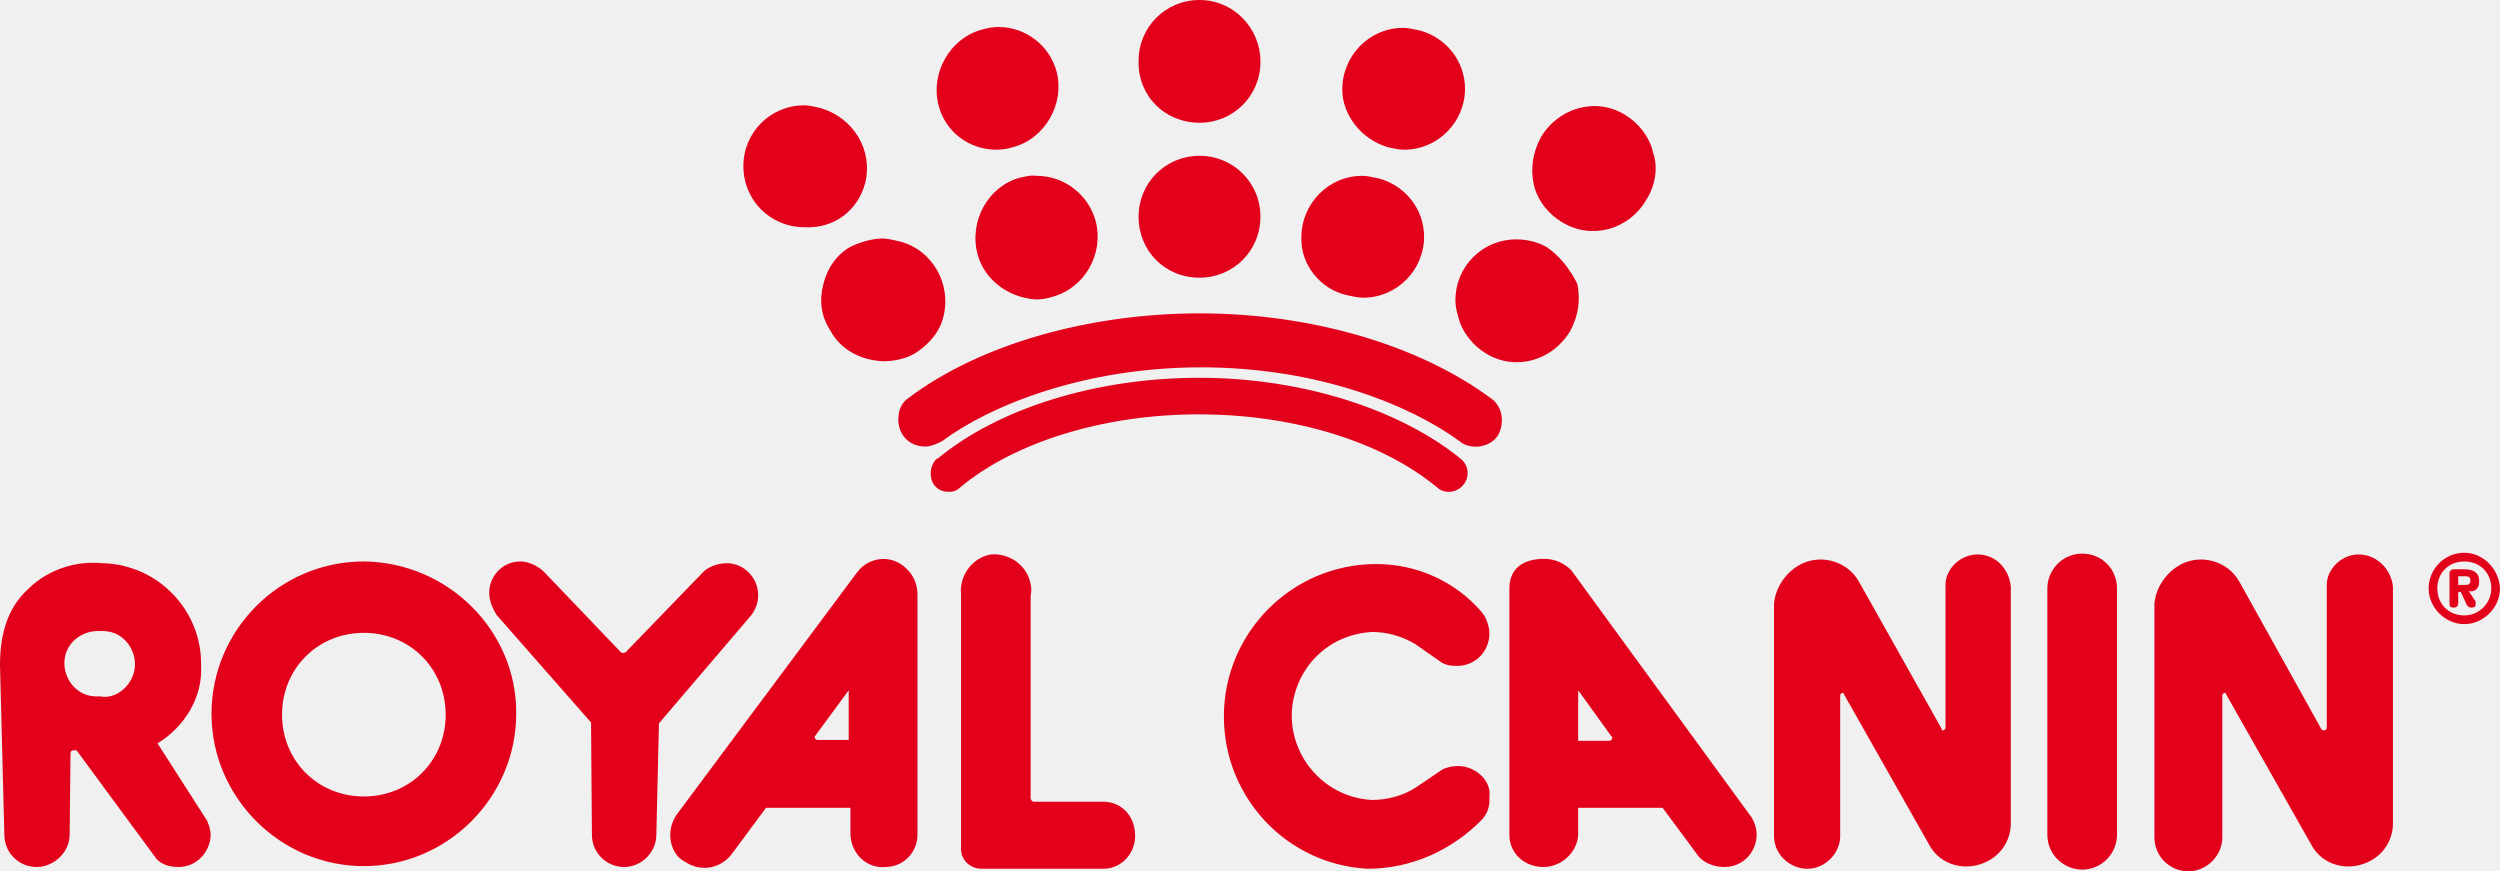
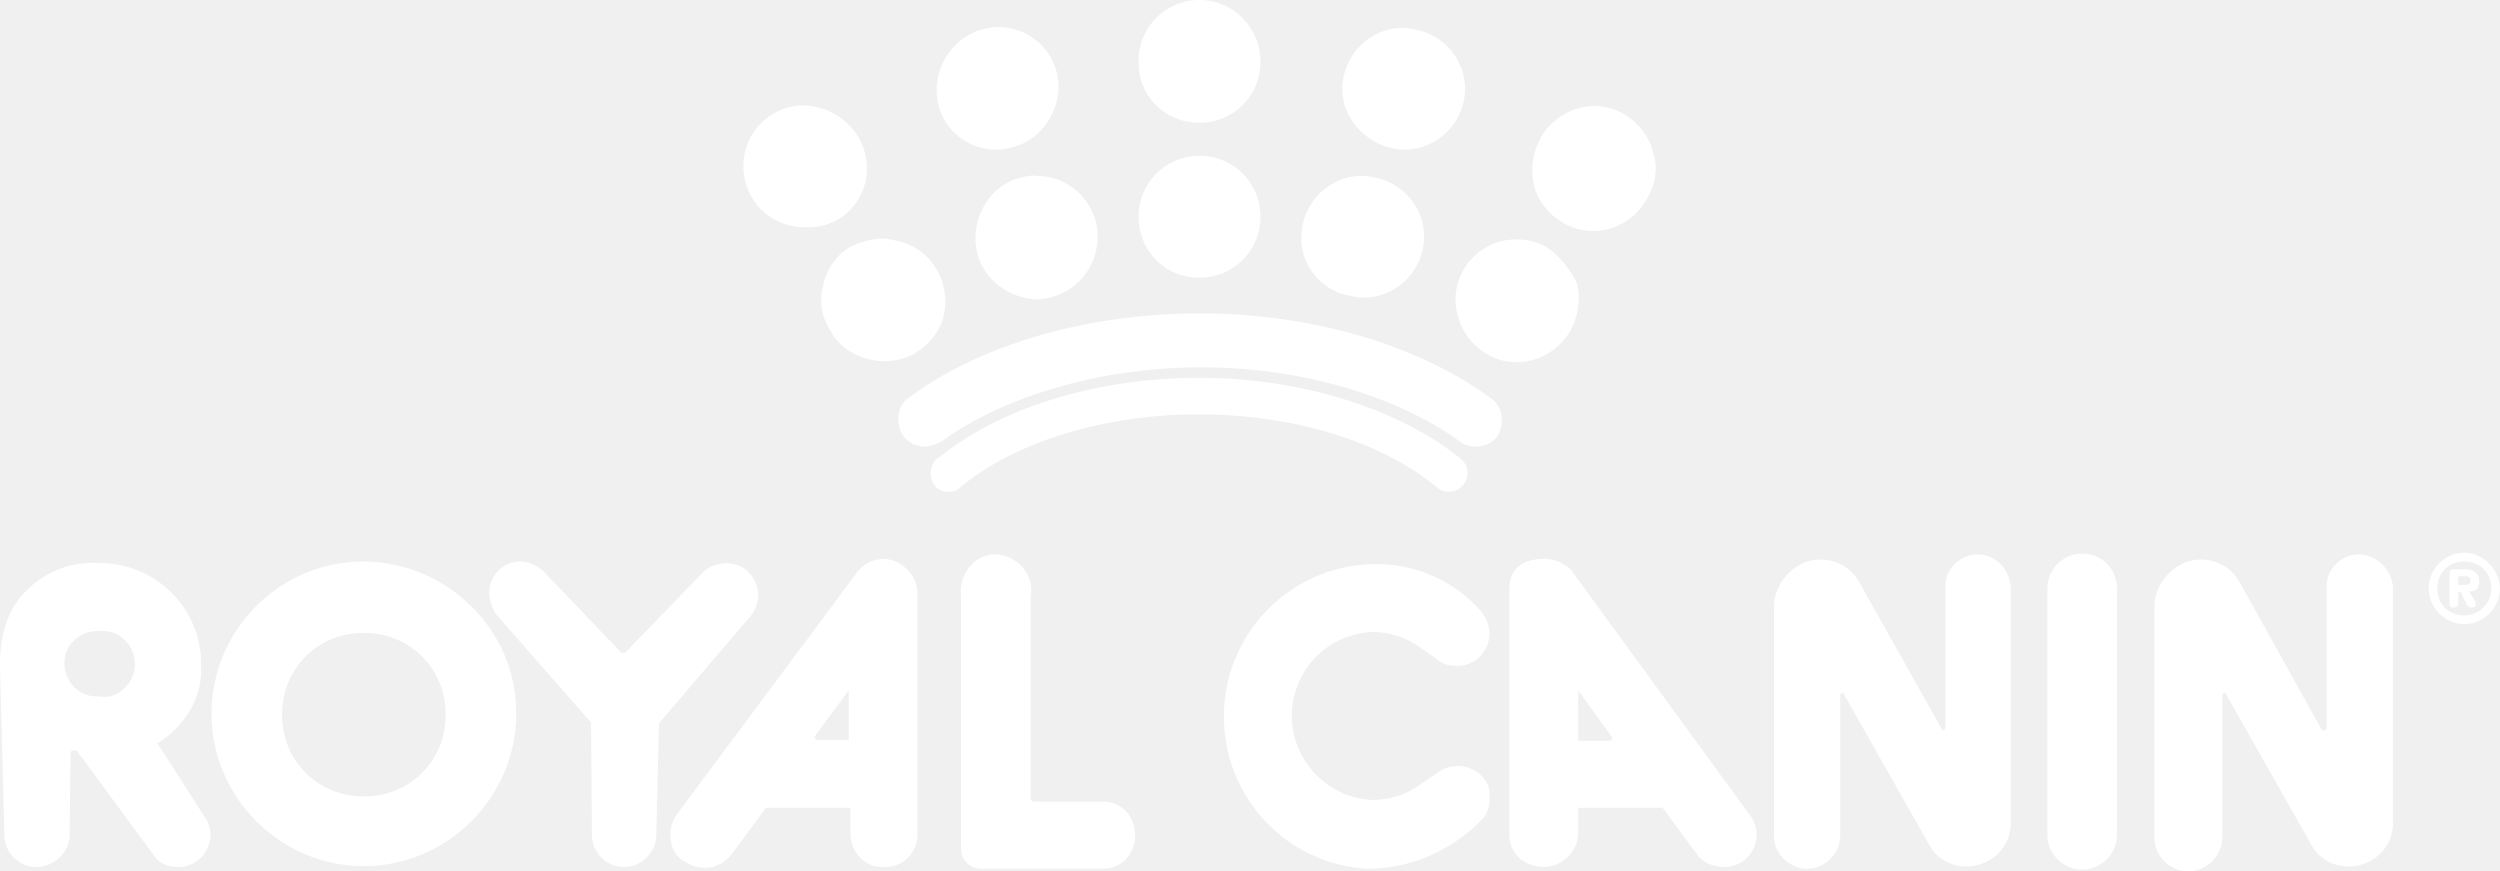
<svg xmlns="http://www.w3.org/2000/svg" version="1.1" id="Layer_1" x="0px" y="0px" viewBox="0 0 287.2 100" style="enable-background:new 0 0 287.2 100;" xml:space="preserve">
  <style type="text/css">
-   .st0{fill:#E2001A;}
+   .st0{fill:#FFFFFF;}
 </style>
  <g>
    <path id="text" class="st0" d="M126.5,92.1h-7.7l0,0c-0.3,0-0.4-0.3-0.4-0.4V68.4c0.1-0.4,0.1-0.9,0-1.3c-0.4-2.2-2.5-3.6-4.6-3.4   c-2.2,0.4-3.6,2.5-3.4,4.6v29.2c0,1.2,0.9,2.2,2.2,2.3h13.9c0.1,0,0.3,0,0.4,0c2.1-0.1,3.6-1.9,3.5-4   C130.3,93.5,128.6,92,126.5,92.1z M98.5,65.7L77.8,93.5C77.3,94.2,77,95,77,95.9c0,1.2,0.5,2.5,1.7,3.1c1.8,1.2,4,0.8,5.3-0.8   l4-5.4h9.7v3.1c0.1,2.2,1.9,3.9,4,3.7l0,0c2.2,0,3.7-1.8,3.7-3.7V68.3c0-1.2-0.5-2.3-1.3-3C102.5,63.7,99.9,63.9,98.5,65.7z    M97.5,85h-3.6c-0.1,0-0.3-0.1-0.3-0.3v-0.1l3.9-5.3C97.5,79.4,97.5,85,97.5,85z M87.1,68.4c0-2.1-1.7-3.7-3.6-3.7   c-1,0-2.1,0.4-2.7,1L72,74.8C71.9,75,71.7,75,71.6,75c-0.1,0-0.3,0-0.3-0.1l-8.8-9.2c-0.6-0.6-1.7-1.2-2.7-1.2   c-2.1,0-3.6,1.7-3.6,3.6c0,0.9,0.4,1.9,0.9,2.6L67.9,83L68,95.9c0,2.1,1.7,3.7,3.7,3.7s3.7-1.7,3.7-3.7l0.3-12.8l10.5-12.3   C86.8,70.1,87.1,69.2,87.1,68.4z M41.8,64.5c-9.7,0-17.5,7.9-17.5,17.5s7.9,17.5,17.5,17.5s17.5-7.9,17.5-17.5   C59.4,72.5,51.5,64.6,41.8,64.5z M41.8,91.5c-5.3,0-9.4-4.1-9.4-9.4s4.1-9.4,9.4-9.4s9.4,4.1,9.4,9.4   C51.2,87.4,47.1,91.5,41.8,91.5z M227,63.7c-1.9,0.1-3.5,1.7-3.5,3.5v16.4c0,0.1-0.1,0.3-0.3,0.3s-0.1,0-0.1-0.1l-9.5-16.9   c-1.4-2.6-4.8-3.4-7.2-1.8c-1.4,0.9-2.5,2.6-2.6,4.3v26.8c0.1,2.2,2.1,3.7,4,3.6c1.9-0.1,3.5-1.7,3.6-3.6V79.9   c0-0.1,0.1-0.3,0.3-0.3c0.1,0,0.1,0,0.1,0.1l9.8,17.3c1.3,2.5,4.4,3.2,6.8,1.9c1.7-0.9,2.6-2.6,2.6-4.3V67.4   C230.8,65.3,229.2,63.6,227,63.7z M18.1,85.4c3.1-1.9,5.2-5.3,5-8.9c0,0,0,0,0-0.1c0.1-6.3-5-11.6-11.4-11.7   c-3.1-0.3-6.3,0.8-8.5,3C0.8,69.9,0,73,0,76.4l0.5,19.5c0,2.1,1.7,3.7,3.7,3.7S8,97.9,8,95.9l0.1-9.3l0,0c0-0.3,0.1-0.4,0.4-0.4   c0,0,0.1,0,0.3,0l9.2,12.5c0.6,0.6,1.4,0.9,2.5,0.9c2.1,0,3.6-1.7,3.7-3.6c0-0.5-0.1-1-0.4-1.7L18.1,85.4z M11.5,80   c-0.3,0-0.4,0-0.6,0c-2.2-0.1-3.6-2.1-3.5-4c0.1-2.2,2.1-3.6,4-3.5c0.3,0,0.4,0,0.6,0c2.2,0.1,3.6,2.1,3.5,4   C15.4,78.6,13.4,80.4,11.5,80z M167.5,88c-0.5,0-1.2,0.1-1.8,0.4l-3.1,2.1c-1.4,0.9-3.2,1.4-5,1.4c-5.4-0.3-9.4-4.9-9.2-10.1   c0.3-5,4.1-8.9,9.2-9.2c1.8,0,3.5,0.5,5,1.4l3,2.1c0.5,0.3,1,0.4,1.8,0.4c2.1,0,3.7-1.7,3.7-3.7l0,0c0-0.8-0.3-1.8-0.9-2.5   c-3-3.5-7.4-5.5-12.1-5.5c-9.7,0-17.5,7.9-17.5,17.5l0,0c0,9.3,7.2,17,16.5,17.5c5,0,9.7-2.1,13.2-5.7c0.5-0.6,0.9-1.4,0.8-2.5   C171.4,89.7,169.5,88,167.5,88z M239.2,63.6c-2.3,0-4,1.9-4,4v28.3c0,2.3,1.9,4,4,4c2.3,0,4-1.9,4-4V67.6   C243.2,65.4,241.5,63.6,239.2,63.6z M180.5,65.5c-0.8-0.8-1.9-1.3-3.1-1.3c-2.3,0-4,1-4,3.4v28.3l0,0c0,2.2,1.8,3.7,3.9,3.7   s3.9-1.7,4-3.7v-3.1h9.7l4,5.4c0.6,0.9,1.9,1.4,3.1,1.4c2.2,0,3.7-1.8,3.7-3.7c0-0.8-0.3-1.7-0.8-2.3L180.5,65.5z M185.2,84.8   c0,0.1-0.1,0.3-0.3,0.3h-3.6v-5.8l3.9,5.4C185.3,84.6,185.3,84.6,185.2,84.8z M270.8,63.7c-1.9,0.1-3.5,1.7-3.5,3.5v16.4   c0,0.1-0.1,0.3-0.3,0.3s-0.1,0-0.3-0.1l-9.4-16.9c-1.4-2.6-4.8-3.4-7.2-1.8c-1.4,0.9-2.5,2.6-2.6,4.3v26.8c0,2.2,1.8,3.9,3.9,3.9   c2.1,0,3.9-1.8,3.9-3.9V79.9c0-0.1,0.1-0.3,0.3-0.3c0.1,0,0.1,0,0.1,0.1l9.8,17.3c1.3,2.5,4.4,3.2,6.8,1.9c1.7-0.9,2.6-2.6,2.6-4.3   V67.4C274.7,65.3,272.9,63.6,270.8,63.7z M284.8,67c0-0.1,0-0.1,0-0.3c0-1-0.8-1.3-1.7-1.3h-1.2c-0.4,0-0.5,0.3-0.5,0.4v3.5   c0,0.4,0.1,0.5,0.5,0.5s0.5-0.3,0.5-0.5V68h0.3l0.6,1.3c0.1,0.3,0.3,0.5,0.6,0.5c0.4,0,0.5-0.1,0.5-0.4c0-0.1,0-0.1,0-0.3l-0.8-1.2   C284.3,68.1,284.8,67.5,284.8,67z M283.2,67.2h-0.8v-1h0.8c0.4,0,0.6,0.1,0.6,0.5S283.6,67.2,283.2,67.2z M283.1,63.5L283.1,63.5   c-2.3,0-4.1,1.9-4.1,4.1s1.9,4.1,4.1,4.1s4.1-1.9,4.1-4.1C287.1,65.4,285.3,63.5,283.1,63.5z M283.1,70.7L283.1,70.7   c-1.8,0-3.1-1.3-3.1-3.1c0-1.8,1.3-3.1,3.1-3.1c1.8,0,3.1,1.3,3.1,3.1C286.2,69.3,284.8,70.7,283.1,70.7z">
  </path>
    <path id="crown" class="st0" d="M171.2,45.7c-8.3-6.1-20.6-9.7-33.4-9.7s-25.3,3.6-33.4,9.7c-0.8,0.5-1.2,1.4-1.2,2.5   c0,1.8,1.3,3.1,3.1,3.1l0,0c0.6,0,1.3-0.3,1.9-0.6c5.5-4.1,16.3-8.5,29.8-8.5c13.5,0,24.1,4.4,29.7,8.5l0.1,0.1   c1.3,0.9,3.4,0.6,4.3-0.8C172.9,48.5,172.6,46.6,171.2,45.7z M137.8,43.4c-11.9,0-23.1,3.5-30.1,9.3c0,0,0,0-0.1,0   c-0.8,0.8-0.9,2.1-0.3,3c0.4,0.5,0.9,0.8,1.7,0.8c0.5,0,0.9-0.1,1.3-0.5c6.2-5.2,16.5-8.4,27.4-8.4s21,3.1,27.4,8.4   c0.9,0.8,2.3,0.6,3-0.3c0.8-0.9,0.6-2.3-0.3-3C160.8,47,149.5,43.4,137.8,43.4z M92.6,12.1L92.6,12.1L92.6,12.1L92.6,12.1z    M99.4,21c0.9-3.7-1.3-7.5-5.2-8.6c-0.5-0.1-1.2-0.3-1.8-0.3c-3.9,0-7,3.1-7,7s3.1,7,7,7C95.9,26.3,98.6,24.1,99.4,21z M137.8,31.9   c3.9,0,7-3.1,7-7s-3.1-7-7-7s-7,3.1-7,7S133.8,31.9,137.8,31.9z M137.8,14.1c3.9,0,7-3.1,7-7s-3.1-7.1-7-7.1s-7,3.1-7,7   C130.7,11,133.8,14.1,137.8,14.1z M117.2,20.4c-3.7,1-5.9,5-4.9,8.8c0.8,3,3.6,5,6.7,5.2h0.1c0.5,0,1.2-0.1,1.8-0.3   c3.7-1,5.9-4.9,5-8.6c-0.8-3.1-3.6-5.3-6.8-5.3C118.3,20.1,117.8,20.3,117.2,20.4z M108.4,36.3c0.9-3.7-1.3-7.7-5.2-8.6   c-0.5-0.1-1.2-0.3-1.8-0.3l0,0c-1.2,0-2.5,0.4-3.6,0.9c-1.7,0.9-2.8,2.6-3.2,4.3c-0.5,1.9-0.3,3.7,0.8,5.4c1.2,2.2,3.5,3.4,6.1,3.5   c1.2,0,2.6-0.3,3.6-0.9C106.7,39.6,108,38.1,108.4,36.3z M154.7,33.9c0.6,0.1,1.2,0.3,1.9,0.3c3.9,0,7-3.2,7-7   c0-3.2-2.2-5.9-5.2-6.7c-0.6-0.1-1.2-0.3-1.9-0.3c-3.9,0-7,3.2-7,7.1C149.4,30.3,151.6,33.2,154.7,33.9z M159.4,16.9   c0.5,0.1,1.2,0.3,1.9,0.3c3.9,0,7-3.2,7-7c0-3.2-2.2-5.9-5.2-6.7c-0.6-0.1-1.2-0.3-1.9-0.3c-3.9,0-7,3.2-7,7.1   C154.2,13.2,156.4,16,159.4,16.9z M177.7,28.4c-1-0.6-2.3-0.9-3.5-0.9c-3.9,0-7,3.1-7,7c0,0.5,0.1,1.2,0.3,1.8   c0.4,1.8,1.7,3.4,3.2,4.3c3.4,2.1,7.7,0.8,9.7-2.6c0.9-1.7,1.2-3.5,0.8-5.4C180.4,31,179.2,29.4,177.7,28.4z M189.9,17.5   c-0.4-1.8-1.7-3.4-3.2-4.3c-3.4-2.1-7.7-0.8-9.7,2.6c-0.9,1.7-1.2,3.5-0.8,5.4c0.4,1.8,1.7,3.4,3.2,4.3c3.4,2.1,7.7,0.9,9.7-2.5   C190.2,21.3,190.5,19.2,189.9,17.5z M114.5,17.2L114.5,17.2c0.6,0,1.3-0.1,1.9-0.3c3.7-1,5.9-5,5-8.6c-0.8-3.1-3.6-5.2-6.7-5.2   c-0.6,0-1.2,0.1-1.9,0.3c-3.7,1-5.9,5-5,8.6C108.5,15,111.2,17.2,114.5,17.2z">
  </path>
  </g>
</svg>
